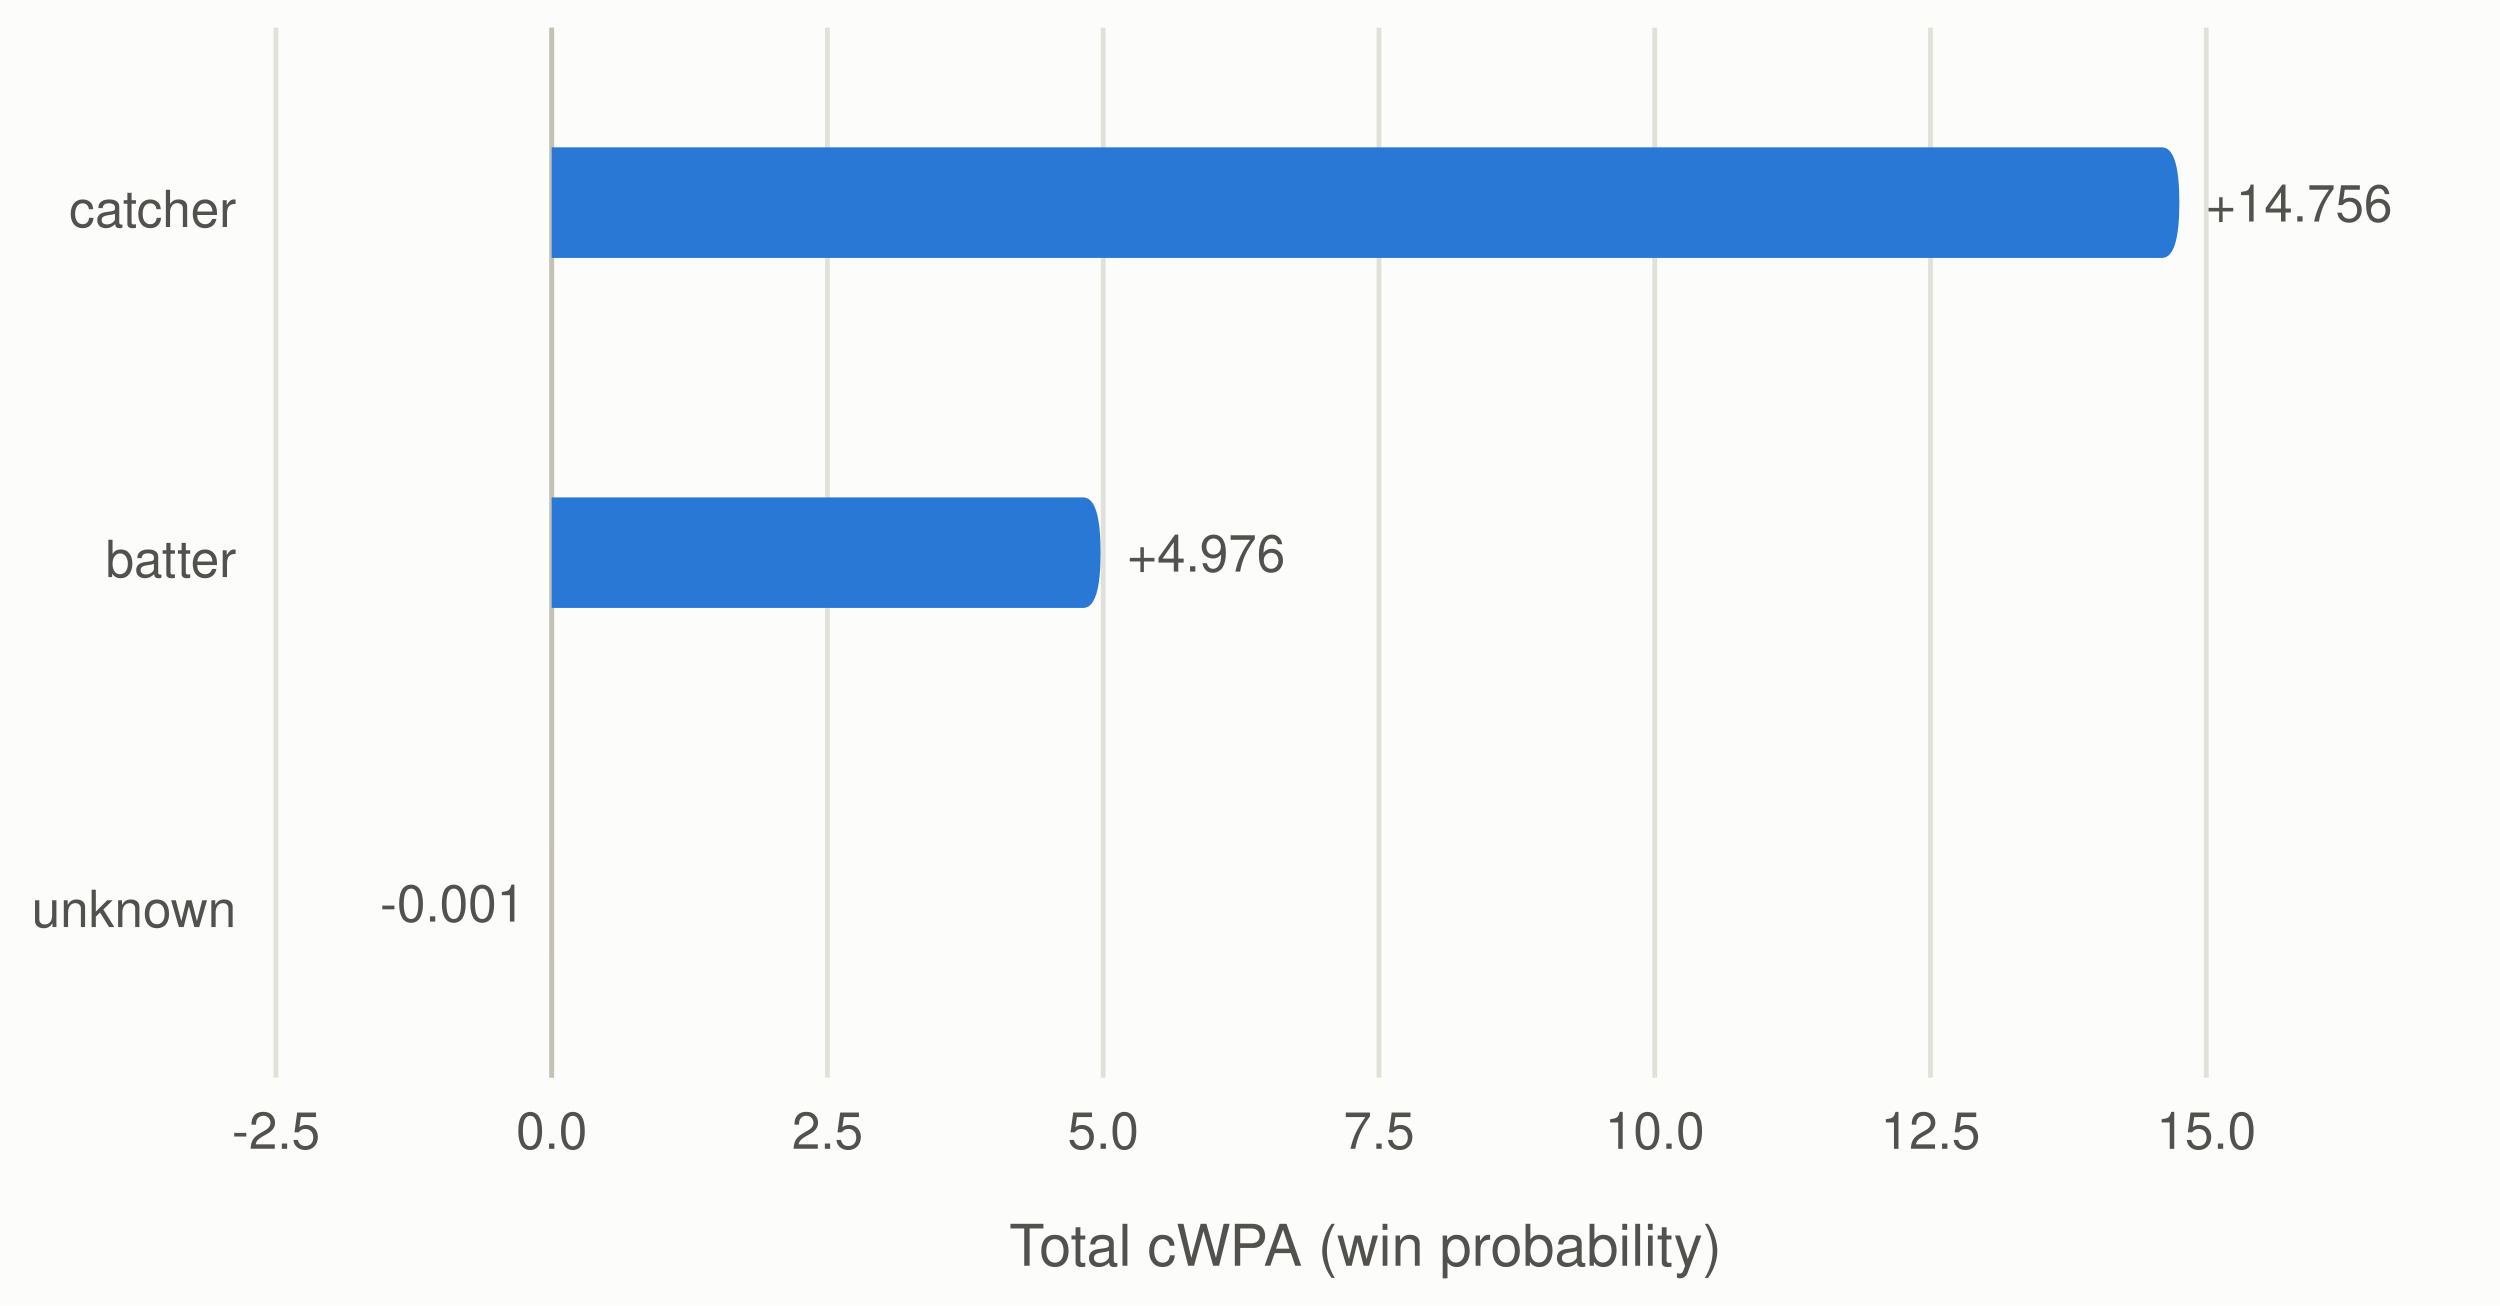
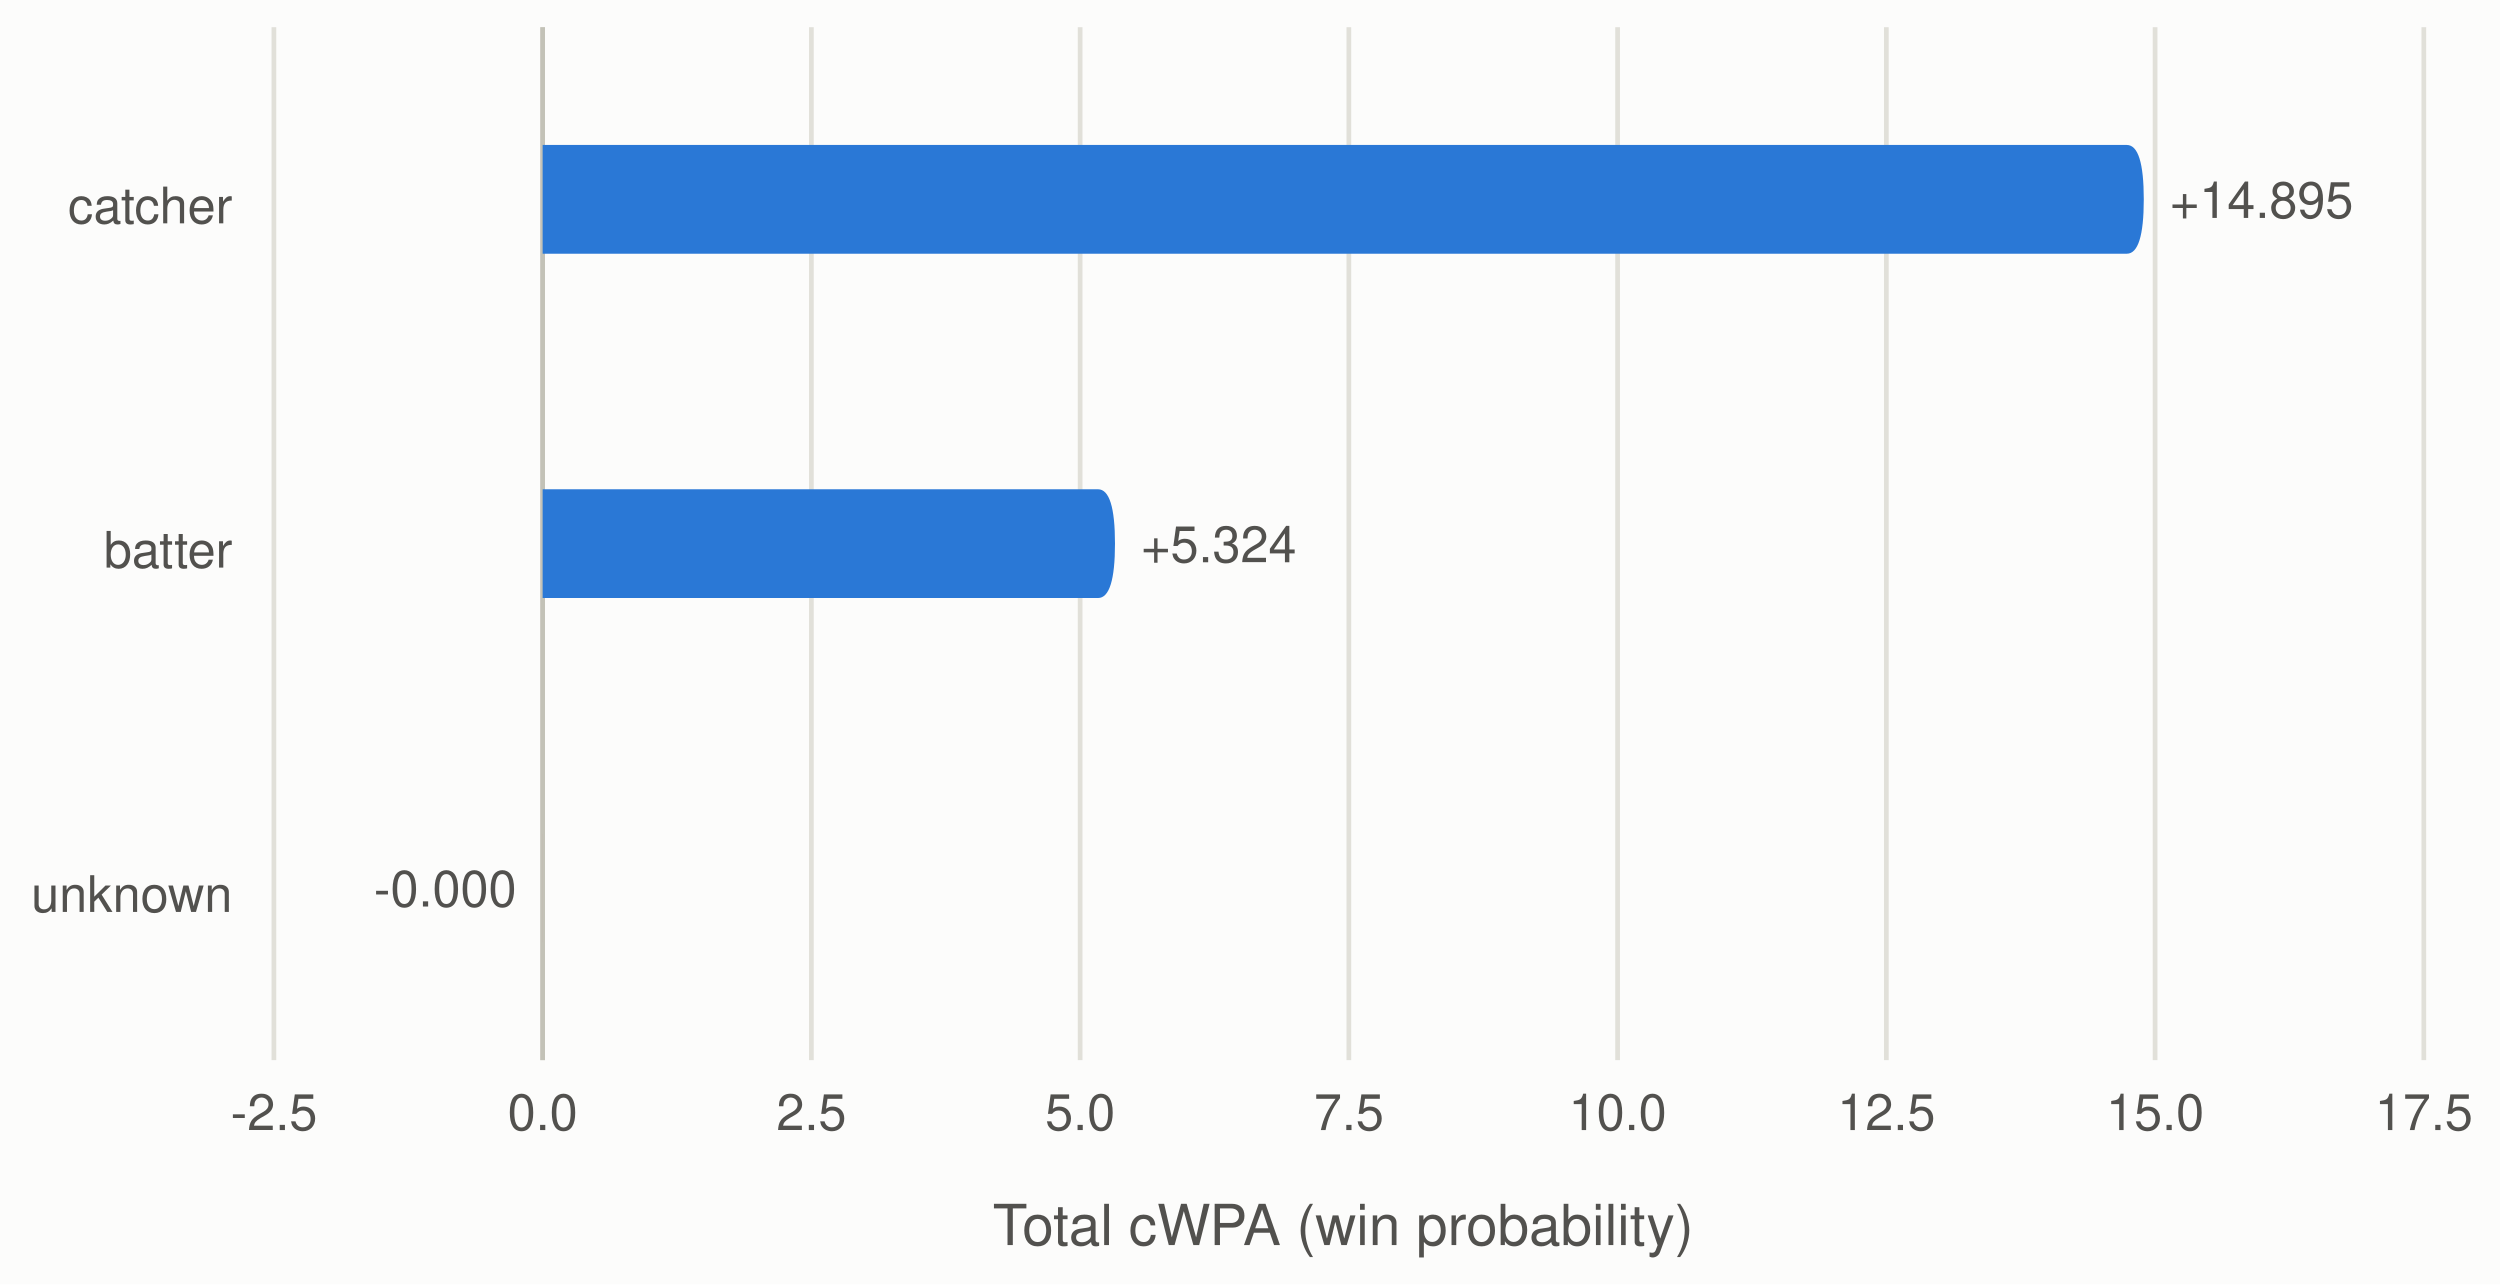
- <svg xmlns="http://www.w3.org/2000/svg" width="390.699pt" height="204.047pt" viewBox="0 0 390.699 204.047" version="1.1">
+ <svg xmlns="http://www.w3.org/2000/svg" width="397.184pt" height="204.047pt" viewBox="0 0 397.184 204.047" version="1.1">
  <defs>
    <style type="text/css">*{stroke-linejoin: round; stroke-linecap: butt}</style>
  </defs>
  <g id="figure_1">
    <g id="patch_1">
-       <path d="M 0 204.047  L 390.699 204.047  L 390.699 0  L 0 0  z " style="fill: #fcfcfb" />
+       <path d="M 0 204.047  L 397.184 204.047  L 397.184 0  L 0 0  z " style="fill: #fcfcfb" />
    </g>
    <g id="axes_1">
      <g id="patch_2">
        <path d="M 40.419 168.422  L 386.379 168.422  L 386.379 4.32  L 40.419 4.32  z " style="fill: #fcfcfb" />
      </g>
      <g id="matplotlib.axis_1">
        <g id="xtick_1">
          <g id="line2d_1">
-             <path d="M 43.121 168.422  L 43.121 4.32  " clip-path="url(#p707c6b209d)" style="fill: none; stroke: #e1e0d9; stroke-width: 0.75; stroke-linecap: square" />
+             <path d="M 43.517 168.422  L 43.517 4.32  " clip-path="url(#p34fa4926b7)" style="fill: none; stroke: #e1e0d9; stroke-width: 0.75; stroke-linecap: square" />
          </g>
          <g id="line2d_2" />
          <g id="text_1">
-             <text style="font-size: 8px; font-family: 'Helvetica Neue', 'Helvetica', 'Arial', 'DejaVu Sans', sans-serif; text-anchor: middle; fill: #52514e" x="43.121" y="179.538" transform="rotate(-0 43.12131 179.5384)">-2.5</text>
+             <text style="font-size: 8px; font-family: 'Helvetica Neue', 'Helvetica', 'Arial', 'DejaVu Sans', sans-serif; text-anchor: middle; fill: #52514e" x="43.517" y="179.538" transform="rotate(-0 43.5168 179.5384)">-2.5</text>
          </g>
        </g>
        <g id="xtick_2">
          <g id="line2d_3">
-             <path d="M 86.217 168.422  L 86.217 4.32  " clip-path="url(#p707c6b209d)" style="fill: none; stroke: #e1e0d9; stroke-width: 0.75; stroke-linecap: square" />
+             <path d="M 86.212 168.422  L 86.212 4.32  " clip-path="url(#p34fa4926b7)" style="fill: none; stroke: #e1e0d9; stroke-width: 0.75; stroke-linecap: square" />
          </g>
          <g id="line2d_4" />
          <g id="text_2">
-             <text style="font-size: 8px; font-family: 'Helvetica Neue', 'Helvetica', 'Arial', 'DejaVu Sans', sans-serif; text-anchor: middle; fill: #52514e" x="86.217" y="179.538" transform="rotate(-0 86.21709 179.5384)">0.0</text>
+             <text style="font-size: 8px; font-family: 'Helvetica Neue', 'Helvetica', 'Arial', 'DejaVu Sans', sans-serif; text-anchor: middle; fill: #52514e" x="86.212" y="179.538" transform="rotate(-0 86.21229 179.5384)">0.0</text>
          </g>
        </g>
        <g id="xtick_3">
          <g id="line2d_5">
-             <path d="M 129.313 168.422  L 129.313 4.32  " clip-path="url(#p707c6b209d)" style="fill: none; stroke: #e1e0d9; stroke-width: 0.75; stroke-linecap: square" />
+             <path d="M 128.908 168.422  L 128.908 4.32  " clip-path="url(#p34fa4926b7)" style="fill: none; stroke: #e1e0d9; stroke-width: 0.75; stroke-linecap: square" />
          </g>
          <g id="line2d_6" />
          <g id="text_3">
-             <text style="font-size: 8px; font-family: 'Helvetica Neue', 'Helvetica', 'Arial', 'DejaVu Sans', sans-serif; text-anchor: middle; fill: #52514e" x="129.313" y="179.538" transform="rotate(-0 129.3129 179.5384)">2.5</text>
+             <text style="font-size: 8px; font-family: 'Helvetica Neue', 'Helvetica', 'Arial', 'DejaVu Sans', sans-serif; text-anchor: middle; fill: #52514e" x="128.908" y="179.538" transform="rotate(-0 128.9078 179.5384)">2.5</text>
          </g>
        </g>
        <g id="xtick_4">
          <g id="line2d_7">
-             <path d="M 172.409 168.422  L 172.409 4.32  " clip-path="url(#p707c6b209d)" style="fill: none; stroke: #e1e0d9; stroke-width: 0.75; stroke-linecap: square" />
+             <path d="M 171.603 168.422  L 171.603 4.32  " clip-path="url(#p34fa4926b7)" style="fill: none; stroke: #e1e0d9; stroke-width: 0.75; stroke-linecap: square" />
          </g>
          <g id="line2d_8" />
          <g id="text_4">
-             <text style="font-size: 8px; font-family: 'Helvetica Neue', 'Helvetica', 'Arial', 'DejaVu Sans', sans-serif; text-anchor: middle; fill: #52514e" x="172.409" y="179.538" transform="rotate(-0 172.4087 179.5384)">5.0</text>
+             <text style="font-size: 8px; font-family: 'Helvetica Neue', 'Helvetica', 'Arial', 'DejaVu Sans', sans-serif; text-anchor: middle; fill: #52514e" x="171.603" y="179.538" transform="rotate(-0 171.6033 179.5384)">5.0</text>
          </g>
        </g>
        <g id="xtick_5">
          <g id="line2d_9">
-             <path d="M 215.504 168.422  L 215.504 4.32  " clip-path="url(#p707c6b209d)" style="fill: none; stroke: #e1e0d9; stroke-width: 0.75; stroke-linecap: square" />
+             <path d="M 214.299 168.422  L 214.299 4.32  " clip-path="url(#p34fa4926b7)" style="fill: none; stroke: #e1e0d9; stroke-width: 0.75; stroke-linecap: square" />
          </g>
          <g id="line2d_10" />
          <g id="text_5">
-             <text style="font-size: 8px; font-family: 'Helvetica Neue', 'Helvetica', 'Arial', 'DejaVu Sans', sans-serif; text-anchor: middle; fill: #52514e" x="215.504" y="179.538" transform="rotate(-0 215.5045 179.5384)">7.5</text>
+             <text style="font-size: 8px; font-family: 'Helvetica Neue', 'Helvetica', 'Arial', 'DejaVu Sans', sans-serif; text-anchor: middle; fill: #52514e" x="214.299" y="179.538" transform="rotate(-0 214.2988 179.5384)">7.5</text>
          </g>
        </g>
        <g id="xtick_6">
          <g id="line2d_11">
-             <path d="M 258.6 168.422  L 258.6 4.32  " clip-path="url(#p707c6b209d)" style="fill: none; stroke: #e1e0d9; stroke-width: 0.75; stroke-linecap: square" />
+             <path d="M 256.994 168.422  L 256.994 4.32  " clip-path="url(#p34fa4926b7)" style="fill: none; stroke: #e1e0d9; stroke-width: 0.75; stroke-linecap: square" />
          </g>
          <g id="line2d_12" />
          <g id="text_6">
-             <text style="font-size: 8px; font-family: 'Helvetica Neue', 'Helvetica', 'Arial', 'DejaVu Sans', sans-serif; text-anchor: middle; fill: #52514e" x="258.6" y="179.538" transform="rotate(-0 258.6002 179.5384)">10.0</text>
+             <text style="font-size: 8px; font-family: 'Helvetica Neue', 'Helvetica', 'Arial', 'DejaVu Sans', sans-serif; text-anchor: middle; fill: #52514e" x="256.994" y="179.538" transform="rotate(-0 256.9943 179.5384)">10.0</text>
          </g>
        </g>
        <g id="xtick_7">
          <g id="line2d_13">
-             <path d="M 301.696 168.422  L 301.696 4.32  " clip-path="url(#p707c6b209d)" style="fill: none; stroke: #e1e0d9; stroke-width: 0.75; stroke-linecap: square" />
+             <path d="M 299.69 168.422  L 299.69 4.32  " clip-path="url(#p34fa4926b7)" style="fill: none; stroke: #e1e0d9; stroke-width: 0.75; stroke-linecap: square" />
          </g>
          <g id="line2d_14" />
          <g id="text_7">
-             <text style="font-size: 8px; font-family: 'Helvetica Neue', 'Helvetica', 'Arial', 'DejaVu Sans', sans-serif; text-anchor: middle; fill: #52514e" x="301.696" y="179.538" transform="rotate(-0 301.696 179.5384)">12.5</text>
+             <text style="font-size: 8px; font-family: 'Helvetica Neue', 'Helvetica', 'Arial', 'DejaVu Sans', sans-serif; text-anchor: middle; fill: #52514e" x="299.69" y="179.538" transform="rotate(-0 299.6898 179.5384)">12.5</text>
          </g>
        </g>
        <g id="xtick_8">
          <g id="line2d_15">
-             <path d="M 344.792 168.422  L 344.792 4.32  " clip-path="url(#p707c6b209d)" style="fill: none; stroke: #e1e0d9; stroke-width: 0.75; stroke-linecap: square" />
+             <path d="M 342.385 168.422  L 342.385 4.32  " clip-path="url(#p34fa4926b7)" style="fill: none; stroke: #e1e0d9; stroke-width: 0.75; stroke-linecap: square" />
          </g>
          <g id="line2d_16" />
          <g id="text_8">
-             <text style="font-size: 8px; font-family: 'Helvetica Neue', 'Helvetica', 'Arial', 'DejaVu Sans', sans-serif; text-anchor: middle; fill: #52514e" x="344.792" y="179.538" transform="rotate(-0 344.7918 179.5384)">15.0</text>
+             <text style="font-size: 8px; font-family: 'Helvetica Neue', 'Helvetica', 'Arial', 'DejaVu Sans', sans-serif; text-anchor: middle; fill: #52514e" x="342.385" y="179.538" transform="rotate(-0 342.3852 179.5384)">15.0</text>
          </g>
        </g>
-         <g id="text_9">
+         <g id="xtick_9">
+           <g id="line2d_17">
+             <path d="M 385.081 168.422  L 385.081 4.32  " clip-path="url(#p34fa4926b7)" style="fill: none; stroke: #e1e0d9; stroke-width: 0.75; stroke-linecap: square" />
+           </g>
+           <g id="line2d_18" />
+           <g id="text_9">
+             <text style="font-size: 8px; font-family: 'Helvetica Neue', 'Helvetica', 'Arial', 'DejaVu Sans', sans-serif; text-anchor: middle; fill: #52514e" x="385.081" y="179.538" transform="rotate(-0 385.0807 179.5384)">17.5</text>
+           </g>
+         </g>
+         <g id="text_10">
          <text style="font-size: 9px; font-family: 'Helvetica Neue', 'Helvetica', 'Arial', 'DejaVu Sans', sans-serif; text-anchor: middle; fill: #52514e" x="213.399" y="197.81" transform="rotate(-0 213.3988 197.8104)">Total cWPA (win probability)</text>
        </g>
      </g>
      <g id="matplotlib.axis_2">
        <g id="ytick_1">
-           <g id="line2d_17" />
-           <g id="text_10">
+           <g id="line2d_19" />
+           <g id="text_11">
            <text style="font-size: 8px; font-family: 'Helvetica Neue', 'Helvetica', 'Arial', 'DejaVu Sans', sans-serif; text-anchor: end; fill: #52514e" x="36.919" y="35.478" transform="rotate(-0 36.91875 35.4784)">catcher</text>
          </g>
        </g>
        <g id="ytick_2">
-           <g id="line2d_18" />
-           <g id="text_11">
+           <g id="line2d_20" />
+           <g id="text_12">
            <text style="font-size: 8px; font-family: 'Helvetica Neue', 'Helvetica', 'Arial', 'DejaVu Sans', sans-serif; text-anchor: end; fill: #52514e" x="36.919" y="90.179" transform="rotate(-0 36.91875 90.1792)">batter</text>
          </g>
        </g>
        <g id="ytick_3">
-           <g id="line2d_19" />
-           <g id="text_12">
+           <g id="line2d_21" />
+           <g id="text_13">
            <text style="font-size: 8px; font-family: 'Helvetica Neue', 'Helvetica', 'Arial', 'DejaVu Sans', sans-serif; text-anchor: end; fill: #52514e" x="36.919" y="144.88" transform="rotate(-0 36.91875 144.88)">unknown</text>
          </g>
        </g>
      </g>
-       <g id="line2d_20">
-         <path d="M 86.217 168.422  L 86.217 4.32  " clip-path="url(#p707c6b209d)" style="fill: none; stroke: #c3c2b7; stroke-width: 0.75; stroke-linecap: square" />
+       <g id="line2d_22">
+         <path d="M 86.212 168.422  L 86.212 4.32  " clip-path="url(#p34fa4926b7)" style="fill: none; stroke: #c3c2b7; stroke-width: 0.75; stroke-linecap: square" />
      </g>
      <g id="patch_3">
-         <path d="M 86.217 23.03  L 337.867 23.03  Q 340.59 23.03 340.59 31.67  L 340.59 31.67  Q 340.59 40.31 337.867 40.31  L 86.217 40.31  z " clip-path="url(#p707c6b209d)" style="fill: #2a78d6" />
+         <path d="M 86.212 23.03  L 337.892 23.03  Q 340.59 23.03 340.59 31.67  L 340.59 31.67  Q 340.59 40.31 337.892 40.31  L 86.212 40.31  z " clip-path="url(#p34fa4926b7)" style="fill: #2a78d6" />
      </g>
      <g id="patch_4">
-         <path d="M 86.217 77.731  L 169.28 77.731  Q 172.003 77.731 172.003 86.371  L 172.003 86.371  Q 172.003 95.011 169.28 95.011  L 86.217 95.011  z " clip-path="url(#p707c6b209d)" style="fill: #2a78d6" />
+         <path d="M 86.212 77.731  L 174.444 77.731  Q 177.142 77.731 177.142 86.371  L 177.142 86.371  Q 177.142 95.011 174.444 95.011  L 86.212 95.011  z " clip-path="url(#p34fa4926b7)" style="fill: #2a78d6" />
      </g>
      <g id="patch_5">
-         <path d="M 86.217 132.432  L 86.212 132.432  Q 86.208 132.432 86.208 132.447  L 86.208 149.697  Q 86.208 149.712 86.212 149.712  L 86.217 149.712  z " clip-path="url(#p707c6b209d)" style="fill: #e34948" />
-       </g>
-       <g id="text_13">
-         <text style="font-size: 8px; font-family: 'Helvetica Neue', 'Helvetica', 'Arial', 'DejaVu Sans', sans-serif; text-anchor: start; fill: #52514e" x="344.741" y="34.626" transform="rotate(-0 344.7414 34.6264)">+14.756</text>
+         <path d="M 86.212 132.432  L 86.21 132.432  Q 86.208 132.432 86.208 132.44  L 86.208 149.704  Q 86.208 149.712 86.21 149.712  L 86.212 149.712  z " clip-path="url(#p34fa4926b7)" style="fill: #e34948" />
      </g>
      <g id="text_14">
-         <text style="font-size: 8px; font-family: 'Helvetica Neue', 'Helvetica', 'Arial', 'DejaVu Sans', sans-serif; text-anchor: start; fill: #52514e" x="176.155" y="89.327" transform="rotate(-0 176.1547 89.3272)">+4.976</text>
+         <text style="font-size: 8px; font-family: 'Helvetica Neue', 'Helvetica', 'Arial', 'DejaVu Sans', sans-serif; text-anchor: start; fill: #52514e" x="344.741" y="34.626" transform="rotate(-0 344.7414 34.6264)">+14.895</text>
      </g>
      <g id="text_15">
-         <text style="font-size: 8px; font-family: 'Helvetica Neue', 'Helvetica', 'Arial', 'DejaVu Sans', sans-serif; text-anchor: end; fill: #52514e" x="82.056" y="144.028" transform="rotate(-0 82.05605 144.028)">-0.001</text>
+         <text style="font-size: 8px; font-family: 'Helvetica Neue', 'Helvetica', 'Arial', 'DejaVu Sans', sans-serif; text-anchor: start; fill: #52514e" x="181.293" y="89.327" transform="rotate(-0 181.2931 89.3272)">+5.324</text>
+       </g>
+       <g id="text_16">
+         <text style="font-size: 8px; font-family: 'Helvetica Neue', 'Helvetica', 'Arial', 'DejaVu Sans', sans-serif; text-anchor: end; fill: #52514e" x="82.056" y="144.028" transform="rotate(-0 82.05605 144.028)">-0.000</text>
      </g>
    </g>
  </g>
  <defs>
-     <clipPath id="p707c6b209d">
+     <clipPath id="p34fa4926b7">
      <rect x="40.419" y="4.32" width="345.96" height="164.102" />
    </clipPath>
  </defs>
</svg>
